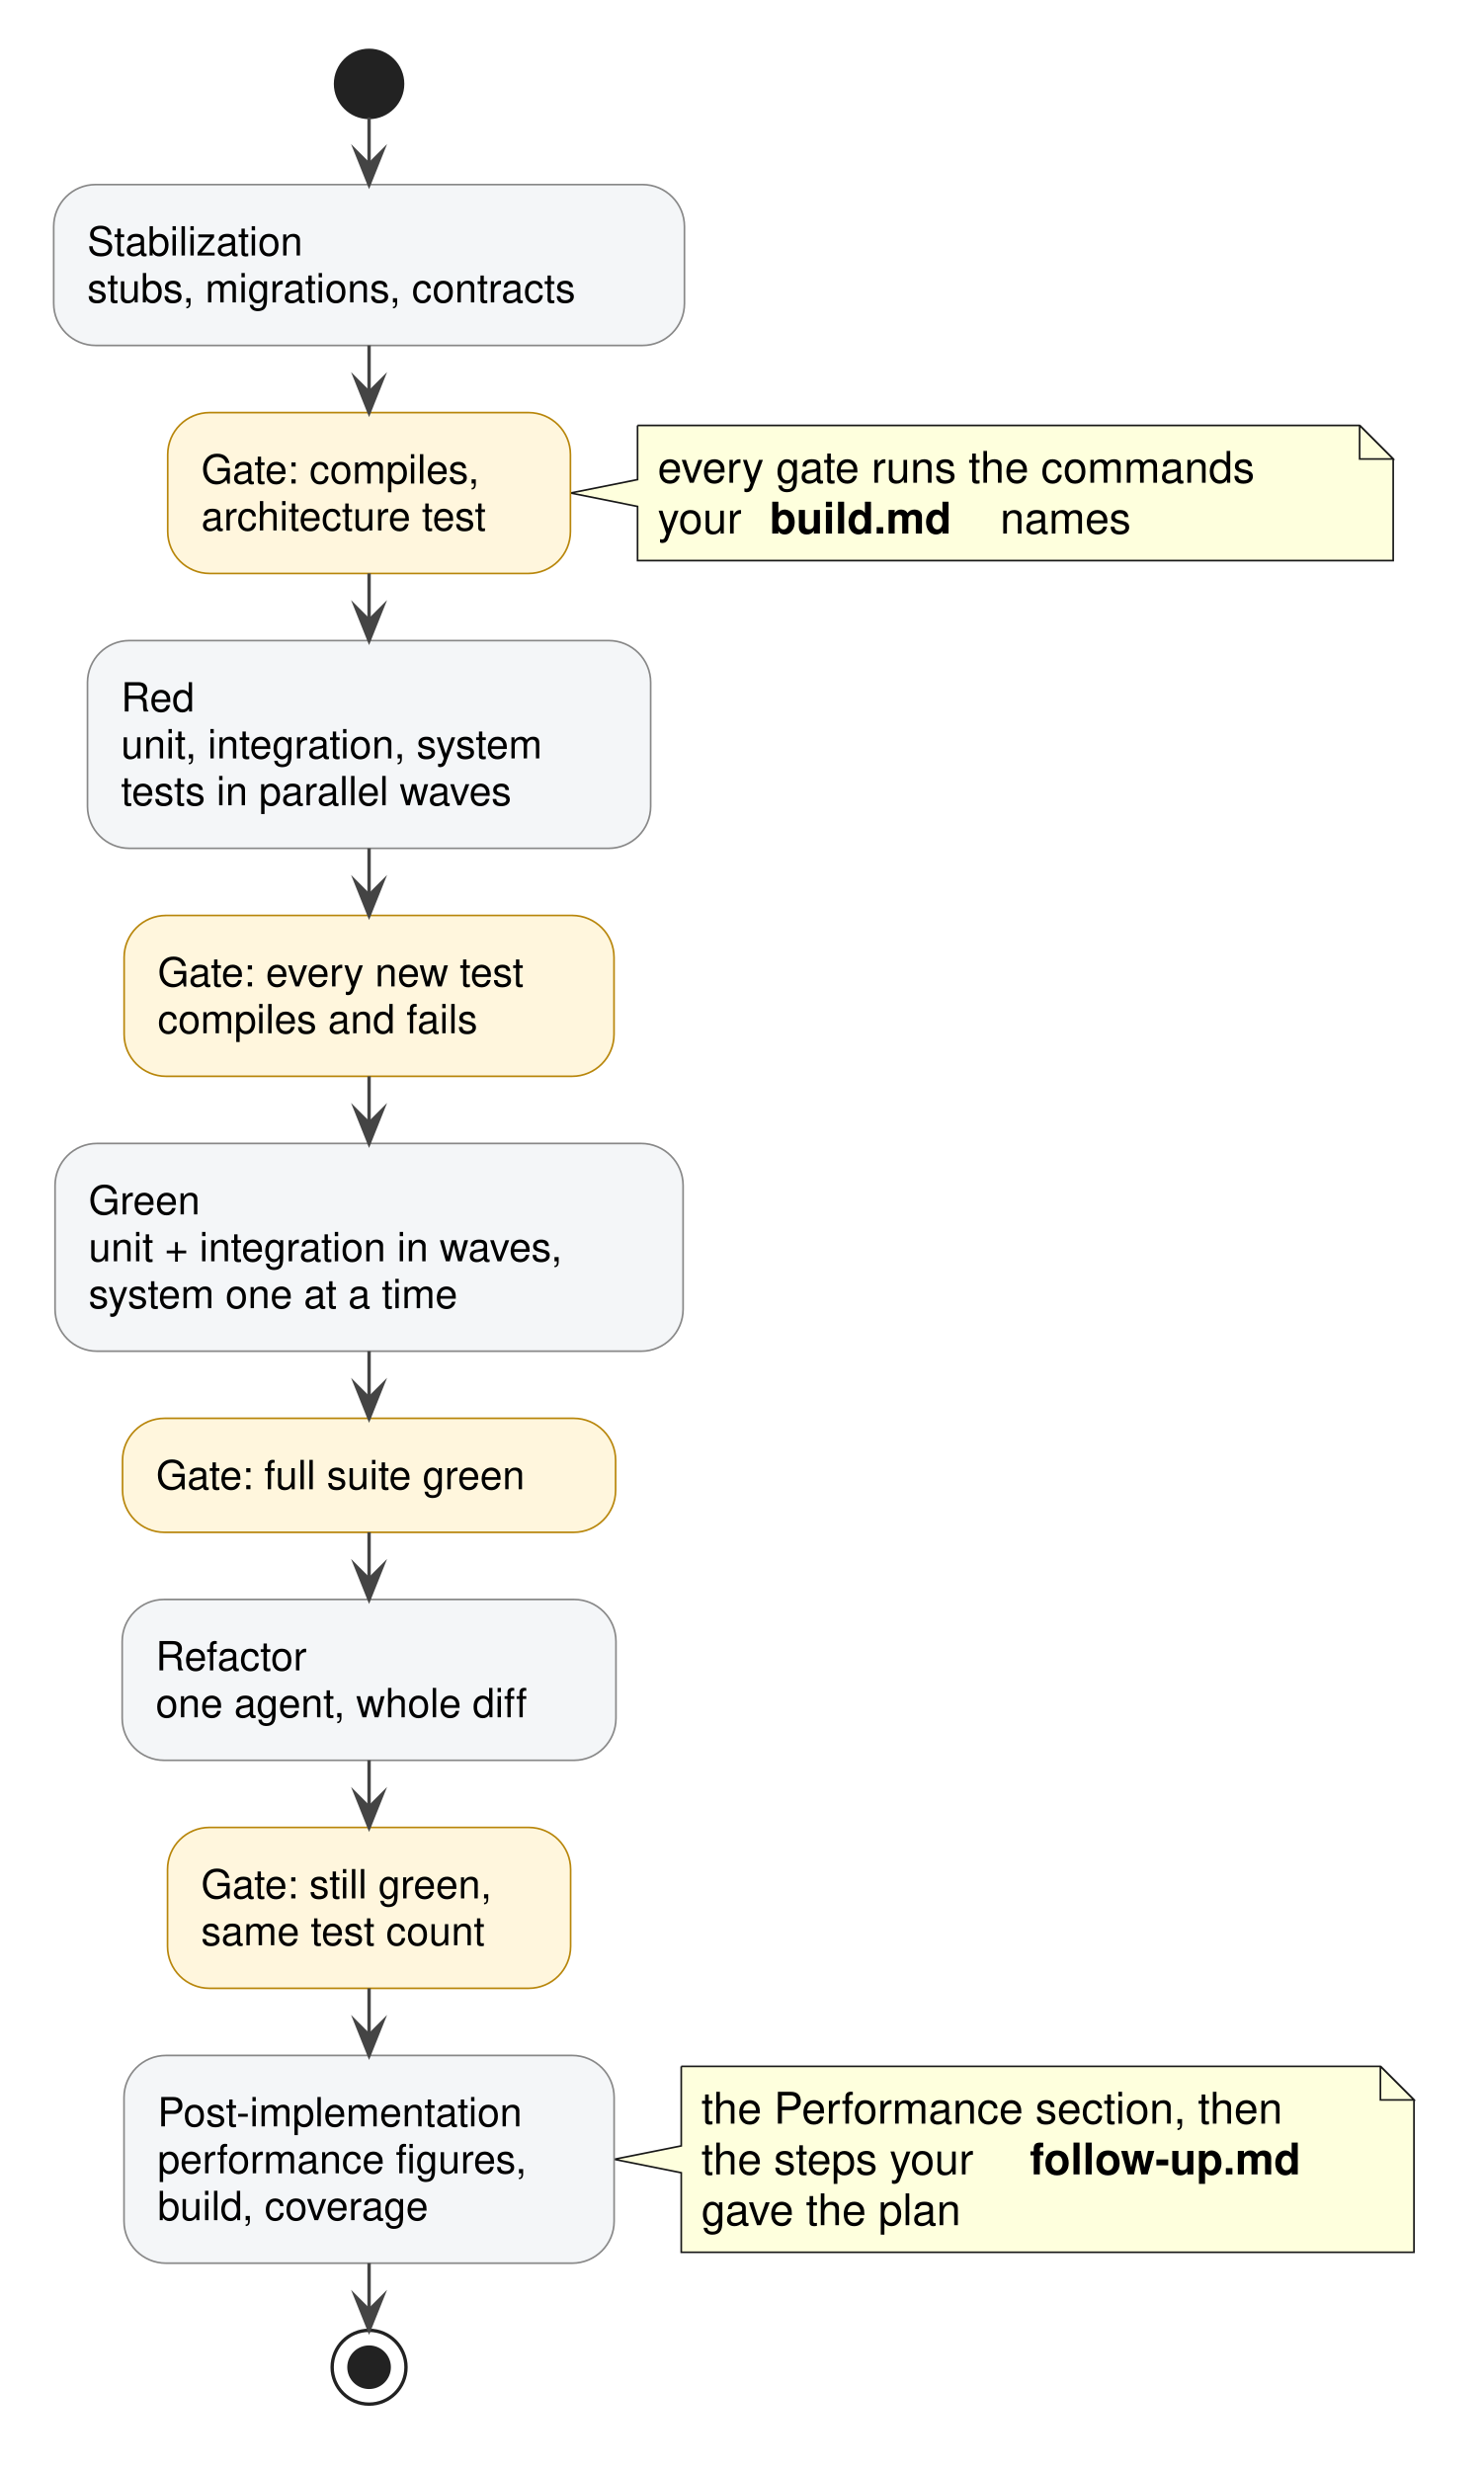
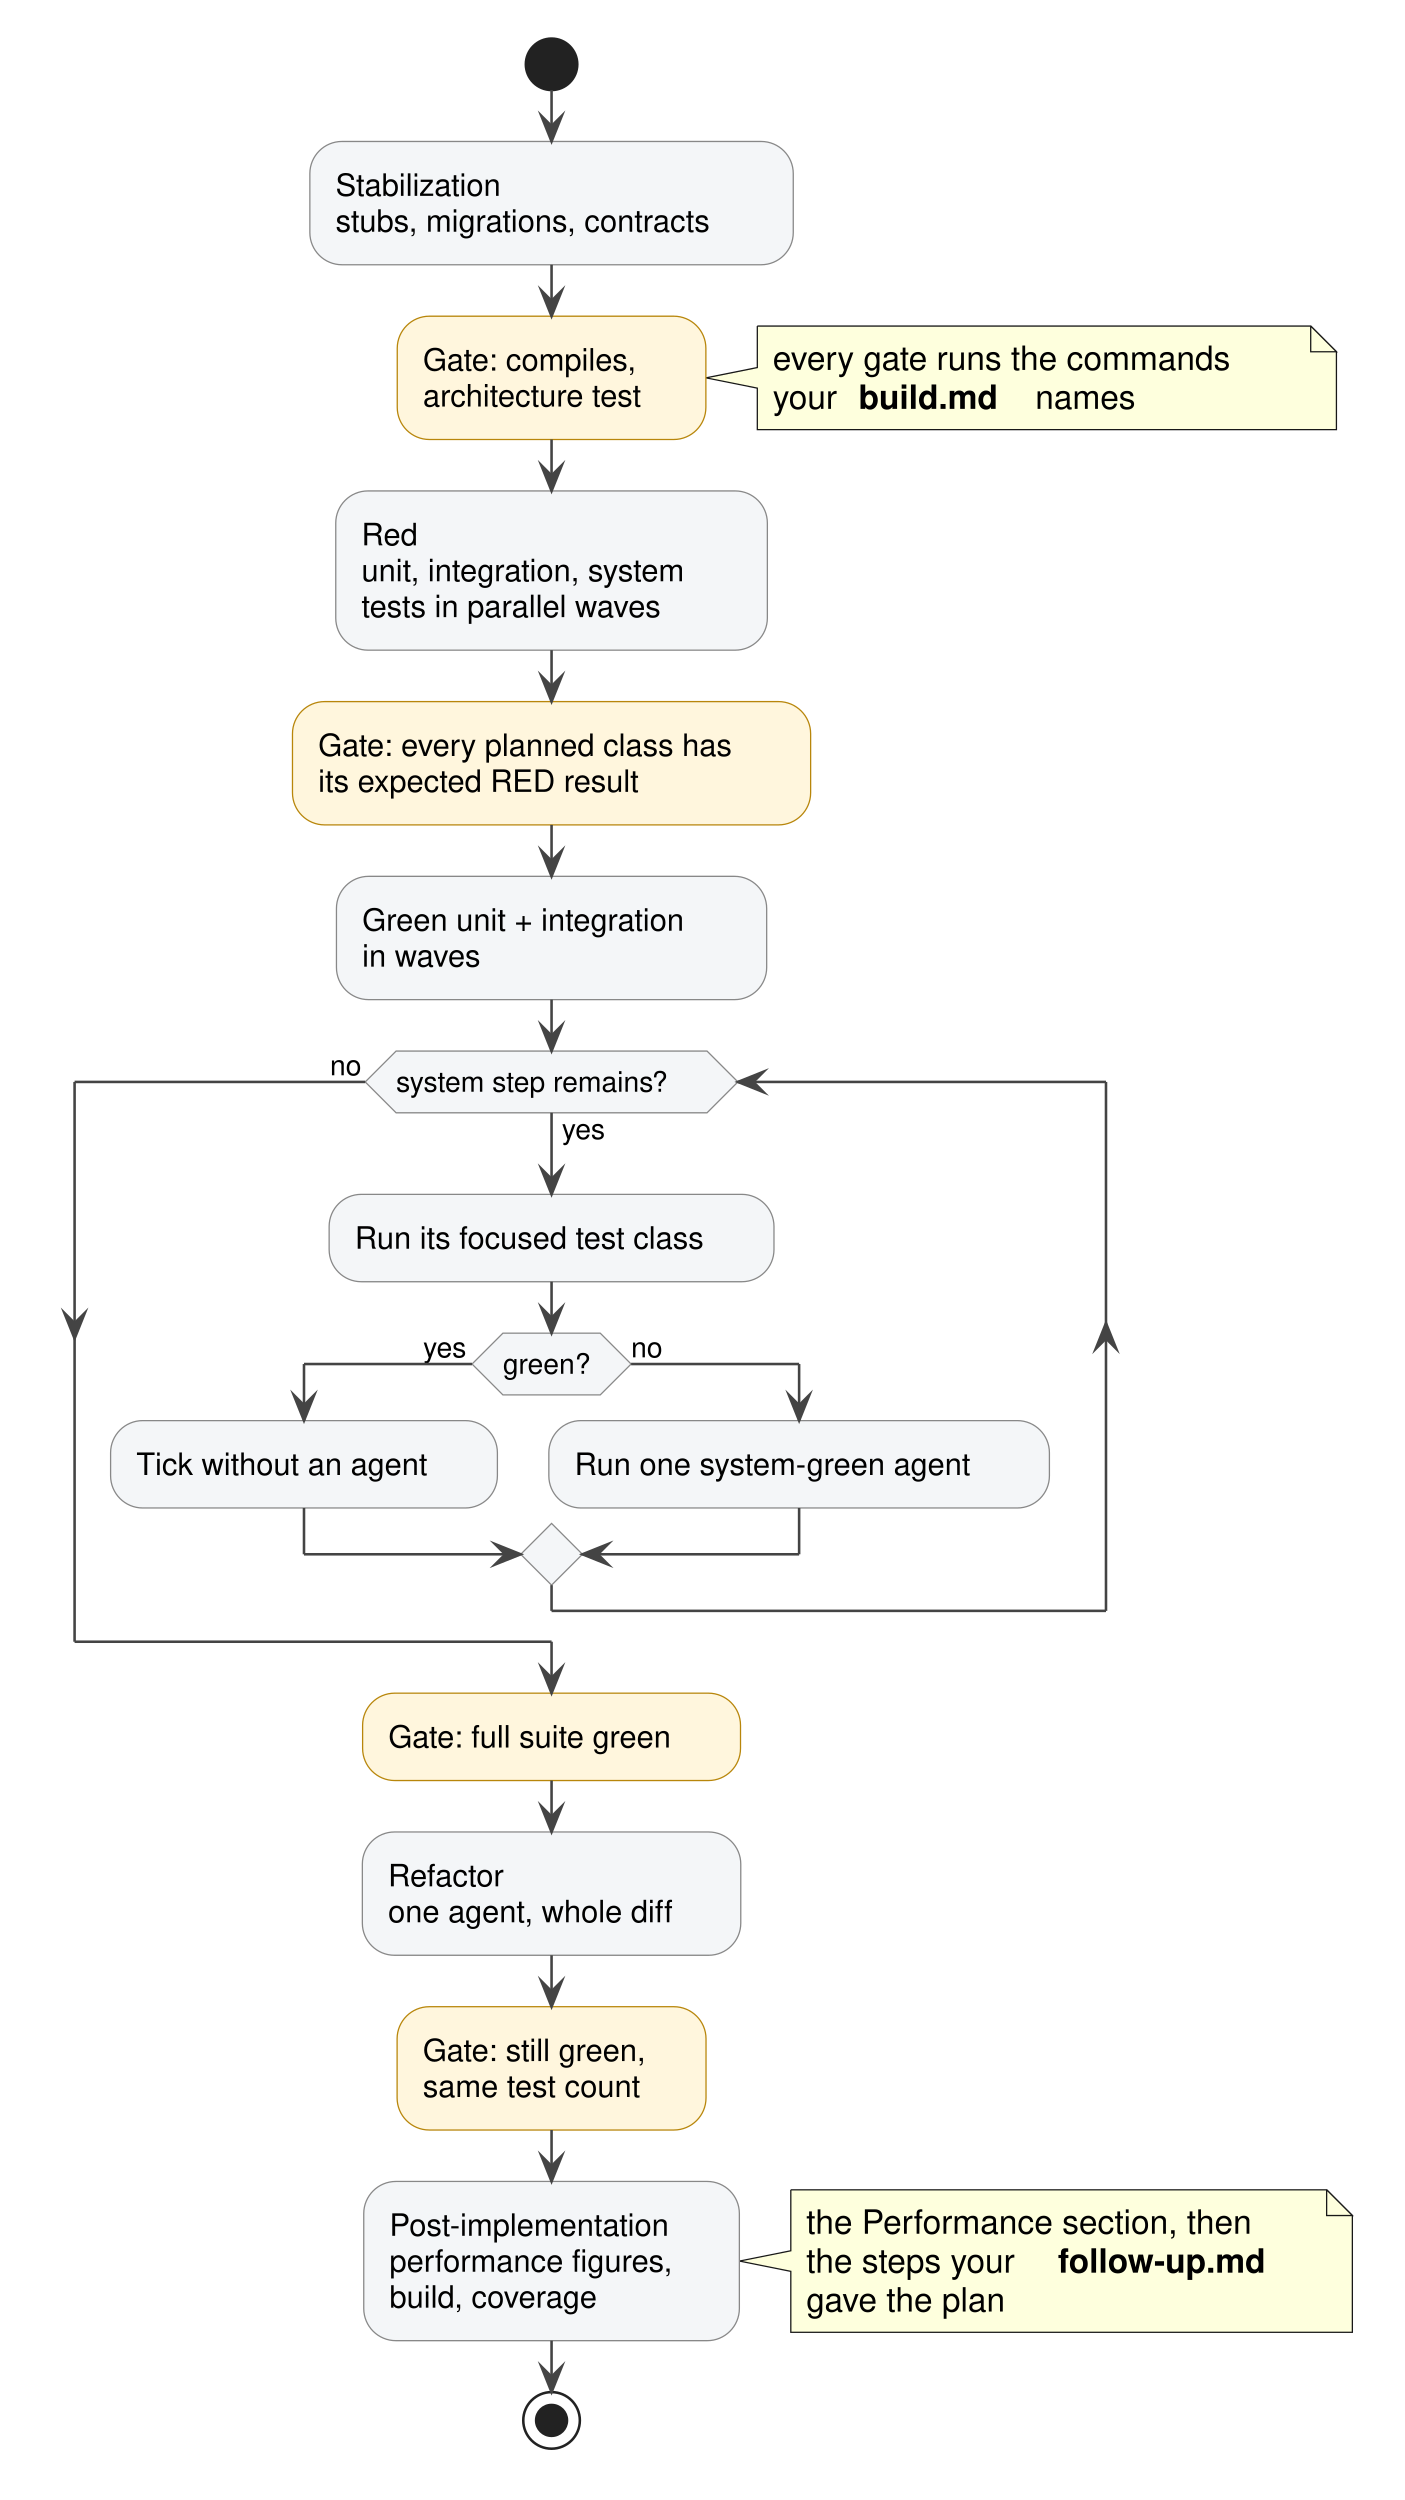
- <svg xmlns="http://www.w3.org/2000/svg" version="1.1" data-diagram-type="ACTIVITY" style="width:442px;height:736px;background:#FFFFFF;" width="442px" height="736px" viewBox="0 0 442 736" zoomAndPan="magnify" preserveAspectRatio="none" contentStyleType="text/css">
+ <svg xmlns="http://www.w3.org/2000/svg" version="1.1" data-diagram-type="ACTIVITY" style="width:546px;height:972px;background:#FFFFFF;" width="546px" height="972px" viewBox="0 0 546 972" zoomAndPan="magnify" preserveAspectRatio="none" contentStyleType="text/css">
  <defs />
  <g font-family="sans-serif" lengthAdjust="spacing">
-     <ellipse cx="109.974" cy="25" rx="10" ry="10" fill="#222" style="stroke:#222;stroke-width:1;" />
-     <rect x="16" y="55" width="187.947" height="47.938" fill="#F4F6F8" style="stroke:#888;stroke-width:0.5;" rx="12.5" ry="12.5" />
-     <text x="26" y="76.139" fill="#000" font-size="12" textLength="73.934" font-family="Helvetica">Stabilization</text>
-     <text x="26" y="90.107" fill="#000" font-size="12" textLength="167.947" font-family="Helvetica">stubs, migrations, contracts</text>
-     <path d="M189.972,126.773 L189.972,142.906 L169.972,146.906 L189.972,150.906 L189.972,167.039 A0,0 0 0 0 189.972,167.039 L415.131,167.039 A0,0 0 0 0 415.131,167.039 L415.131,136.773 L405.131,126.773 L189.972,126.773 A0,0 0 0 0 189.972,126.773" style="stroke:#181818;stroke-width:0.5;" fill="#FEFFDD" />
-     <path d="M405.131,126.773 L405.131,136.773 L415.131,136.773 L405.131,126.773" style="stroke:#181818;stroke-width:0.5;" fill="#FEFFDD" />
-     <text x="195.972" y="143.84" fill="#000" font-size="13" textLength="204.16" font-family="Helvetica">every gate runs the commands</text>
-     <text x="195.972" y="158.973" fill="#000" font-size="13" textLength="29.231" font-family="Helvetica">your</text>
-     <text x="229.335" y="158.973" fill="#000" font-size="13" textLength="64.568" font-weight="700" font-family="Helvetica">build.md</text>
-     <text x="298.036" y="158.973" fill="#000" font-size="13" textLength="43.64" font-family="Helvetica">names</text>
-     <rect x="49.976" y="122.938" width="119.996" height="47.938" fill="#FFF6DD" style="stroke:#B8860B;stroke-width:0.5;" rx="12.5" ry="12.5" />
-     <text x="59.976" y="144.076" fill="#000" font-size="12" textLength="93.961" font-family="Helvetica">Gate: compiles,</text>
-     <text x="59.976" y="158.045" fill="#000" font-size="12" textLength="99.996" font-family="Helvetica">architecture test</text>
-     <rect x="26.069" y="190.875" width="167.809" height="61.906" fill="#F4F6F8" style="stroke:#888;stroke-width:0.5;" rx="12.5" ry="12.5" />
-     <text x="36.069" y="212.014" fill="#000" font-size="12" textLength="23.338" font-family="Helvetica">Red</text>
-     <text x="36.069" y="225.982" fill="#000" font-size="12" textLength="147.809" font-family="Helvetica">unit, integration, system</text>
-     <text x="36.069" y="239.951" fill="#000" font-size="12" textLength="134.227" font-family="Helvetica">tests in parallel waves</text>
-     <rect x="36.985" y="272.781" width="145.977" height="47.938" fill="#FFF6DD" style="stroke:#B8860B;stroke-width:0.5;" rx="12.5" ry="12.5" />
-     <text x="46.985" y="293.92" fill="#000" font-size="12" textLength="125.977" font-family="Helvetica">Gate: every new test</text>
-     <text x="46.985" y="307.889" fill="#000" font-size="12" textLength="108.252" font-family="Helvetica">compiles and fails</text>
-     <rect x="16.404" y="340.719" width="187.139" height="61.906" fill="#F4F6F8" style="stroke:#888;stroke-width:0.5;" rx="12.5" ry="12.5" />
-     <text x="26.404" y="361.857" fill="#000" font-size="12" textLength="36.604" font-family="Helvetica">Green</text>
-     <text x="26.404" y="375.826" fill="#000" font-size="12" textLength="167.139" font-family="Helvetica">unit + integration in waves,</text>
-     <text x="26.404" y="389.795" fill="#000" font-size="12" textLength="127.494" font-family="Helvetica">system one at a time</text>
-     <rect x="36.511" y="422.625" width="146.926" height="33.969" fill="#FFF6DD" style="stroke:#B8860B;stroke-width:0.5;" rx="12.5" ry="12.5" />
-     <text x="46.511" y="443.764" fill="#000" font-size="12" textLength="126.926" font-family="Helvetica">Gate: full suite green</text>
-     <rect x="36.408" y="476.594" width="147.131" height="47.938" fill="#F4F6F8" style="stroke:#888;stroke-width:0.5;" rx="12.5" ry="12.5" />
-     <text x="46.408" y="497.732" fill="#000" font-size="12" textLength="50.877" font-family="Helvetica">Refactor</text>
-     <text x="46.408" y="511.701" fill="#000" font-size="12" textLength="127.131" font-family="Helvetica">one agent, whole diff</text>
-     <rect x="49.92" y="544.531" width="120.107" height="47.938" fill="#FFF6DD" style="stroke:#B8860B;stroke-width:0.5;" rx="12.5" ry="12.5" />
-     <text x="59.92" y="565.67" fill="#000" font-size="12" textLength="100.107" font-family="Helvetica">Gate: still green,</text>
-     <text x="59.92" y="579.639" fill="#000" font-size="12" textLength="97.207" font-family="Helvetica">same test count</text>
-     <path d="M202.994,615.723 L202.994,639.422 L182.994,643.422 L202.994,647.422 L202.994,671.121 A0,0 0 0 0 202.994,671.121 L421.324,671.121 A0,0 0 0 0 421.324,671.121 L421.324,625.723 L411.324,615.723 L202.994,615.723 A0,0 0 0 0 202.994,615.723" style="stroke:#181818;stroke-width:0.5;" fill="#FEFFDD" />
-     <path d="M411.324,615.723 L411.324,625.723 L421.324,625.723 L411.324,615.723" style="stroke:#181818;stroke-width:0.5;" fill="#FEFFDD" />
-     <text x="208.994" y="632.79" fill="#000" font-size="13" textLength="197.33" font-family="Helvetica">the Performance section, then</text>
-     <text x="208.994" y="647.922" fill="#000" font-size="13" textLength="93.723" font-family="Helvetica">the steps your</text>
-     <text x="306.85" y="647.922" fill="#000" font-size="13" textLength="96.186" font-weight="700" font-family="Helvetica">follow-up.md</text>
-     <text x="208.994" y="663.055" fill="#000" font-size="13" textLength="89.578" font-family="Helvetica">gave the plan</text>
-     <rect x="36.953" y="612.469" width="146.041" height="61.906" fill="#F4F6F8" style="stroke:#888;stroke-width:0.5;" rx="12.5" ry="12.5" />
-     <text x="46.953" y="633.607" fill="#000" font-size="12" textLength="124.945" font-family="Helvetica">Post-implementation</text>
-     <text x="46.953" y="647.576" fill="#000" font-size="12" textLength="126.041" font-family="Helvetica">performance figures,</text>
-     <text x="46.953" y="661.545" fill="#000" font-size="12" textLength="92.848" font-family="Helvetica">build, coverage</text>
-     <ellipse cx="109.974" cy="705.375" rx="11" ry="11" fill="none" style="stroke:#222;stroke-width:1;" />
-     <ellipse cx="109.974" cy="705.375" rx="6" ry="6" fill="#222" style="stroke:#222;stroke-width:1;" />
-     <line x1="109.974" y1="35" x2="109.974" y2="55" style="stroke:#444;stroke-width:1;" />
-     <polygon points="105.974,45,109.974,55,113.974,45,109.974,49" fill="#444" style="stroke:#444;stroke-width:1;stroke-linejoin:miter;stroke-miterlimit:10;" />
-     <line x1="109.974" y1="102.938" x2="109.974" y2="122.938" style="stroke:#444;stroke-width:1;" />
-     <polygon points="105.974,112.938,109.974,122.938,113.974,112.938,109.974,116.938" fill="#444" style="stroke:#444;stroke-width:1;stroke-linejoin:miter;stroke-miterlimit:10;" />
-     <line x1="109.974" y1="170.875" x2="109.974" y2="190.875" style="stroke:#444;stroke-width:1;" />
-     <polygon points="105.974,180.875,109.974,190.875,113.974,180.875,109.974,184.875" fill="#444" style="stroke:#444;stroke-width:1;stroke-linejoin:miter;stroke-miterlimit:10;" />
-     <line x1="109.974" y1="252.781" x2="109.974" y2="272.781" style="stroke:#444;stroke-width:1;" />
-     <polygon points="105.974,262.781,109.974,272.781,113.974,262.781,109.974,266.781" fill="#444" style="stroke:#444;stroke-width:1;stroke-linejoin:miter;stroke-miterlimit:10;" />
-     <line x1="109.974" y1="320.719" x2="109.974" y2="340.719" style="stroke:#444;stroke-width:1;" />
-     <polygon points="105.974,330.719,109.974,340.719,113.974,330.719,109.974,334.719" fill="#444" style="stroke:#444;stroke-width:1;stroke-linejoin:miter;stroke-miterlimit:10;" />
-     <line x1="109.974" y1="402.625" x2="109.974" y2="422.625" style="stroke:#444;stroke-width:1;" />
-     <polygon points="105.974,412.625,109.974,422.625,113.974,412.625,109.974,416.625" fill="#444" style="stroke:#444;stroke-width:1;stroke-linejoin:miter;stroke-miterlimit:10;" />
-     <line x1="109.974" y1="456.594" x2="109.974" y2="476.594" style="stroke:#444;stroke-width:1;" />
-     <polygon points="105.974,466.594,109.974,476.594,113.974,466.594,109.974,470.594" fill="#444" style="stroke:#444;stroke-width:1;stroke-linejoin:miter;stroke-miterlimit:10;" />
-     <line x1="109.974" y1="524.531" x2="109.974" y2="544.531" style="stroke:#444;stroke-width:1;" />
-     <polygon points="105.974,534.531,109.974,544.531,113.974,534.531,109.974,538.531" fill="#444" style="stroke:#444;stroke-width:1;stroke-linejoin:miter;stroke-miterlimit:10;" />
-     <line x1="109.974" y1="592.469" x2="109.974" y2="612.469" style="stroke:#444;stroke-width:1;" />
-     <polygon points="105.974,602.469,109.974,612.469,113.974,602.469,109.974,606.469" fill="#444" style="stroke:#444;stroke-width:1;stroke-linejoin:miter;stroke-miterlimit:10;" />
-     <line x1="109.974" y1="674.375" x2="109.974" y2="694.375" style="stroke:#444;stroke-width:1;" />
-     <polygon points="105.974,684.375,109.974,694.375,113.974,684.375,109.974,688.375" fill="#444" style="stroke:#444;stroke-width:1;stroke-linejoin:miter;stroke-miterlimit:10;" />
+     <ellipse cx="214.447" cy="25" rx="10" ry="10" fill="#222" style="stroke:#222;stroke-width:1;" />
+     <rect x="120.473" y="55" width="187.947" height="47.938" fill="#F4F6F8" style="stroke:#888;stroke-width:0.5;" rx="12.5" ry="12.5" />
+     <text x="130.473" y="76.139" fill="#000" font-size="12" textLength="73.934" font-family="Helvetica">Stabilization</text>
+     <text x="130.473" y="90.107" fill="#000" font-size="12" textLength="167.947" font-family="Helvetica">stubs, migrations, contracts</text>
+     <path d="M294.445,126.773 L294.445,142.906 L274.445,146.906 L294.445,150.906 L294.445,167.039 A0,0 0 0 0 294.445,167.039 L519.604,167.039 A0,0 0 0 0 519.604,167.039 L519.604,136.773 L509.604,126.773 L294.445,126.773 A0,0 0 0 0 294.445,126.773" style="stroke:#181818;stroke-width:0.5;" fill="#FEFFDD" />
+     <path d="M509.604,126.773 L509.604,136.773 L519.604,136.773 L509.604,126.773" style="stroke:#181818;stroke-width:0.5;" fill="#FEFFDD" />
+     <text x="300.445" y="143.84" fill="#000" font-size="13" textLength="204.16" font-family="Helvetica">every gate runs the commands</text>
+     <text x="300.445" y="158.973" fill="#000" font-size="13" textLength="29.231" font-family="Helvetica">your</text>
+     <text x="333.808" y="158.973" fill="#000" font-size="13" textLength="64.568" font-weight="700" font-family="Helvetica">build.md</text>
+     <text x="402.509" y="158.973" fill="#000" font-size="13" textLength="43.64" font-family="Helvetica">names</text>
+     <rect x="154.449" y="122.938" width="119.996" height="47.938" fill="#FFF6DD" style="stroke:#B8860B;stroke-width:0.5;" rx="12.5" ry="12.5" />
+     <text x="164.449" y="144.076" fill="#000" font-size="12" textLength="93.961" font-family="Helvetica">Gate: compiles,</text>
+     <text x="164.449" y="158.045" fill="#000" font-size="12" textLength="99.996" font-family="Helvetica">architecture test</text>
+     <rect x="130.542" y="190.875" width="167.809" height="61.906" fill="#F4F6F8" style="stroke:#888;stroke-width:0.5;" rx="12.5" ry="12.5" />
+     <text x="140.542" y="212.014" fill="#000" font-size="12" textLength="23.338" font-family="Helvetica">Red</text>
+     <text x="140.542" y="225.982" fill="#000" font-size="12" textLength="147.809" font-family="Helvetica">unit, integration, system</text>
+     <text x="140.542" y="239.951" fill="#000" font-size="12" textLength="134.227" font-family="Helvetica">tests in parallel waves</text>
+     <rect x="113.717" y="272.781" width="201.459" height="47.938" fill="#FFF6DD" style="stroke:#B8860B;stroke-width:0.5;" rx="12.5" ry="12.5" />
+     <text x="123.717" y="293.92" fill="#000" font-size="12" textLength="181.459" font-family="Helvetica">Gate: every planned class has</text>
+     <text x="123.717" y="307.889" fill="#000" font-size="12" textLength="140.895" font-family="Helvetica">its expected RED result</text>
+     <rect x="130.812" y="340.719" width="167.27" height="47.938" fill="#F4F6F8" style="stroke:#888;stroke-width:0.5;" rx="12.5" ry="12.5" />
+     <text x="140.812" y="361.857" fill="#000" font-size="12" textLength="147.27" font-family="Helvetica">Green unit + integration</text>
+     <text x="140.812" y="375.826" fill="#000" font-size="12" textLength="52.658" font-family="Helvetica">in waves</text>
+     <rect x="127.97" y="464.367" width="172.953" height="33.969" fill="#F4F6F8" style="stroke:#888;stroke-width:0.5;" rx="12.5" ry="12.5" />
+     <text x="137.97" y="485.505" fill="#000" font-size="12" textLength="152.953" font-family="Helvetica">Run its focused test class</text>
+     <polygon points="195.522,518.335,233.372,518.335,245.372,530.335,233.372,542.335,195.522,542.335,183.522,530.335,195.522,518.335" fill="#F4F6F8" style="stroke:#888;stroke-width:0.5;stroke-linejoin:miter;stroke-miterlimit:10;" />
+     <text x="195.522" y="534.144" fill="#000" font-size="11" textLength="37.85" font-family="Helvetica">green?</text>
+     <text x="164.513" y="527.741" fill="#000" font-size="11" textLength="19.008" font-family="Helvetica">yes</text>
+     <text x="245.372" y="527.741" fill="#000" font-size="11" textLength="13.702" font-family="Helvetica">no</text>
+     <rect x="43" y="552.335" width="150.389" height="33.969" fill="#F4F6F8" style="stroke:#888;stroke-width:0.5;" rx="12.5" ry="12.5" />
+     <text x="53" y="573.474" fill="#000" font-size="12" textLength="130.389" font-family="Helvetica">Tick without an agent</text>
+     <rect x="213.389" y="552.335" width="194.621" height="33.969" fill="#F4F6F8" style="stroke:#888;stroke-width:0.5;" rx="12.5" ry="12.5" />
+     <text x="223.389" y="573.474" fill="#000" font-size="12" textLength="174.621" font-family="Helvetica">Run one system-green agent</text>
+     <polygon points="214.447,592.304,226.447,604.304,214.447,616.304,202.447,604.304,214.447,592.304" fill="#F4F6F8" style="stroke:#888;stroke-width:0.5;stroke-linejoin:miter;stroke-miterlimit:10;" />
+     <polygon points="153.998,408.656,274.896,408.656,286.896,420.656,274.896,432.656,153.998,432.656,141.998,420.656,153.998,408.656" fill="#F4F6F8" style="stroke:#888;stroke-width:0.5;stroke-linejoin:miter;stroke-miterlimit:10;" />
+     <text x="218.447" y="442.867" fill="#000" font-size="11" textLength="19.008" font-family="Helvetica">yes</text>
+     <text x="153.998" y="424.464" fill="#000" font-size="11" textLength="120.898" font-family="Helvetica">system step remains?</text>
+     <text x="128.296" y="418.062" fill="#000" font-size="11" textLength="13.702" font-family="Helvetica">no</text>
+     <rect x="140.984" y="658.304" width="146.926" height="33.969" fill="#FFF6DD" style="stroke:#B8860B;stroke-width:0.5;" rx="12.5" ry="12.5" />
+     <text x="150.984" y="679.443" fill="#000" font-size="12" textLength="126.926" font-family="Helvetica">Gate: full suite green</text>
+     <rect x="140.881" y="712.273" width="147.131" height="47.938" fill="#F4F6F8" style="stroke:#888;stroke-width:0.5;" rx="12.5" ry="12.5" />
+     <text x="150.881" y="733.412" fill="#000" font-size="12" textLength="50.877" font-family="Helvetica">Refactor</text>
+     <text x="150.881" y="747.38" fill="#000" font-size="12" textLength="127.131" font-family="Helvetica">one agent, whole diff</text>
+     <rect x="154.393" y="780.21" width="120.107" height="47.938" fill="#FFF6DD" style="stroke:#B8860B;stroke-width:0.5;" rx="12.5" ry="12.5" />
+     <text x="164.393" y="801.349" fill="#000" font-size="12" textLength="100.107" font-family="Helvetica">Gate: still green,</text>
+     <text x="164.393" y="815.318" fill="#000" font-size="12" textLength="97.207" font-family="Helvetica">same test count</text>
+     <path d="M307.467,851.402 L307.467,875.101 L287.467,879.101 L307.467,883.101 L307.467,906.8 A0,0 0 0 0 307.467,906.8 L525.797,906.8 A0,0 0 0 0 525.797,906.8 L525.797,861.402 L515.797,851.402 L307.467,851.402 A0,0 0 0 0 307.467,851.402" style="stroke:#181818;stroke-width:0.5;" fill="#FEFFDD" />
+     <path d="M515.797,851.402 L515.797,861.402 L525.797,861.402 L515.797,851.402" style="stroke:#181818;stroke-width:0.5;" fill="#FEFFDD" />
+     <text x="313.467" y="868.469" fill="#000" font-size="13" textLength="197.33" font-family="Helvetica">the Performance section, then</text>
+     <text x="313.467" y="883.602" fill="#000" font-size="13" textLength="93.723" font-family="Helvetica">the steps your</text>
+     <text x="411.323" y="883.602" fill="#000" font-size="13" textLength="96.186" font-weight="700" font-family="Helvetica">follow-up.md</text>
+     <text x="313.467" y="898.734" fill="#000" font-size="13" textLength="89.578" font-family="Helvetica">gave the plan</text>
+     <rect x="141.426" y="848.148" width="146.041" height="61.906" fill="#F4F6F8" style="stroke:#888;stroke-width:0.5;" rx="12.5" ry="12.5" />
+     <text x="151.426" y="869.287" fill="#000" font-size="12" textLength="124.945" font-family="Helvetica">Post-implementation</text>
+     <text x="151.426" y="883.255" fill="#000" font-size="12" textLength="126.041" font-family="Helvetica">performance figures,</text>
+     <text x="151.426" y="897.224" fill="#000" font-size="12" textLength="92.848" font-family="Helvetica">build, coverage</text>
+     <ellipse cx="214.447" cy="941.054" rx="11" ry="11" fill="none" style="stroke:#222;stroke-width:1;" />
+     <ellipse cx="214.447" cy="941.054" rx="6" ry="6" fill="#222" style="stroke:#222;stroke-width:1;" />
+     <line x1="214.447" y1="35" x2="214.447" y2="55" style="stroke:#444;stroke-width:1;" />
+     <polygon points="210.447,45,214.447,55,218.447,45,214.447,49" fill="#444" style="stroke:#444;stroke-width:1;stroke-linejoin:miter;stroke-miterlimit:10;" />
+     <line x1="214.447" y1="102.938" x2="214.447" y2="122.938" style="stroke:#444;stroke-width:1;" />
+     <polygon points="210.447,112.938,214.447,122.938,218.447,112.938,214.447,116.938" fill="#444" style="stroke:#444;stroke-width:1;stroke-linejoin:miter;stroke-miterlimit:10;" />
+     <line x1="214.447" y1="170.875" x2="214.447" y2="190.875" style="stroke:#444;stroke-width:1;" />
+     <polygon points="210.447,180.875,214.447,190.875,218.447,180.875,214.447,184.875" fill="#444" style="stroke:#444;stroke-width:1;stroke-linejoin:miter;stroke-miterlimit:10;" />
+     <line x1="214.447" y1="252.781" x2="214.447" y2="272.781" style="stroke:#444;stroke-width:1;" />
+     <polygon points="210.447,262.781,214.447,272.781,218.447,262.781,214.447,266.781" fill="#444" style="stroke:#444;stroke-width:1;stroke-linejoin:miter;stroke-miterlimit:10;" />
+     <line x1="214.447" y1="320.719" x2="214.447" y2="340.719" style="stroke:#444;stroke-width:1;" />
+     <polygon points="210.447,330.719,214.447,340.719,218.447,330.719,214.447,334.719" fill="#444" style="stroke:#444;stroke-width:1;stroke-linejoin:miter;stroke-miterlimit:10;" />
+     <line x1="183.522" y1="530.335" x2="118.194" y2="530.335" style="stroke:#444;stroke-width:1;" />
+     <line x1="118.194" y1="530.335" x2="118.194" y2="552.335" style="stroke:#444;stroke-width:1;" />
+     <polygon points="114.194,542.335,118.194,552.335,122.194,542.335,118.194,546.335" fill="#444" style="stroke:#444;stroke-width:1;stroke-linejoin:miter;stroke-miterlimit:10;" />
+     <line x1="245.372" y1="530.335" x2="310.699" y2="530.335" style="stroke:#444;stroke-width:1;" />
+     <line x1="310.699" y1="530.335" x2="310.699" y2="552.335" style="stroke:#444;stroke-width:1;" />
+     <polygon points="306.699,542.335,310.699,552.335,314.699,542.335,310.699,546.335" fill="#444" style="stroke:#444;stroke-width:1;stroke-linejoin:miter;stroke-miterlimit:10;" />
+     <line x1="118.194" y1="586.304" x2="118.194" y2="604.304" style="stroke:#444;stroke-width:1;" />
+     <line x1="118.194" y1="604.304" x2="202.447" y2="604.304" style="stroke:#444;stroke-width:1;" />
+     <polygon points="192.447,600.304,202.447,604.304,192.447,608.304,196.447,604.304" fill="#444" style="stroke:#444;stroke-width:1;stroke-linejoin:miter;stroke-miterlimit:10;" />
+     <line x1="310.699" y1="586.304" x2="310.699" y2="604.304" style="stroke:#444;stroke-width:1;" />
+     <line x1="310.699" y1="604.304" x2="226.447" y2="604.304" style="stroke:#444;stroke-width:1;" />
+     <polygon points="236.447,600.304,226.447,604.304,236.447,608.304,232.447,604.304" fill="#444" style="stroke:#444;stroke-width:1;stroke-linejoin:miter;stroke-miterlimit:10;" />
+     <line x1="214.447" y1="498.335" x2="214.447" y2="518.335" style="stroke:#444;stroke-width:1;" />
+     <polygon points="210.447,508.335,214.447,518.335,218.447,508.335,214.447,512.335" fill="#444" style="stroke:#444;stroke-width:1;stroke-linejoin:miter;stroke-miterlimit:10;" />
+     <line x1="214.447" y1="432.656" x2="214.447" y2="464.367" style="stroke:#444;stroke-width:1;" />
+     <polygon points="210.447,454.367,214.447,464.367,218.447,454.367,214.447,458.367" fill="#444" style="stroke:#444;stroke-width:1;stroke-linejoin:miter;stroke-miterlimit:10;" />
+     <line x1="214.447" y1="616.304" x2="214.447" y2="626.304" style="stroke:#444;stroke-width:1;" />
+     <line x1="214.447" y1="626.304" x2="430.01" y2="626.304" style="stroke:#444;stroke-width:1;" />
+     <polygon points="426.01,524.433,430.01,514.433,434.01,524.433,430.01,520.433" fill="#444" style="stroke:#444;stroke-width:1;stroke-linejoin:miter;stroke-miterlimit:10;" />
+     <line x1="430.01" y1="420.656" x2="430.01" y2="626.304" style="stroke:#444;stroke-width:1;" />
+     <line x1="430.01" y1="420.656" x2="286.896" y2="420.656" style="stroke:#444;stroke-width:1;" />
+     <polygon points="296.896,416.656,286.896,420.656,296.896,424.656,292.896,420.656" fill="#444" style="stroke:#444;stroke-width:1;stroke-linejoin:miter;stroke-miterlimit:10;" />
+     <line x1="141.998" y1="420.656" x2="29" y2="420.656" style="stroke:#444;stroke-width:1;" />
+     <polygon points="25,510.433,29,520.433,33,510.433,29,514.433" fill="#444" style="stroke:#444;stroke-width:1;stroke-linejoin:miter;stroke-miterlimit:10;" />
+     <line x1="29" y1="420.656" x2="29" y2="638.304" style="stroke:#444;stroke-width:1;" />
+     <line x1="29" y1="638.304" x2="214.447" y2="638.304" style="stroke:#444;stroke-width:1;" />
+     <line x1="214.447" y1="638.304" x2="214.447" y2="658.304" style="stroke:#444;stroke-width:1;" />
+     <polygon points="210.447,648.304,214.447,658.304,218.447,648.304,214.447,652.304" fill="#444" style="stroke:#444;stroke-width:1;stroke-linejoin:miter;stroke-miterlimit:10;" />
+     <line x1="214.447" y1="388.656" x2="214.447" y2="408.656" style="stroke:#444;stroke-width:1;" />
+     <polygon points="210.447,398.656,214.447,408.656,218.447,398.656,214.447,402.656" fill="#444" style="stroke:#444;stroke-width:1;stroke-linejoin:miter;stroke-miterlimit:10;" />
+     <line x1="214.447" y1="692.273" x2="214.447" y2="712.273" style="stroke:#444;stroke-width:1;" />
+     <polygon points="210.447,702.273,214.447,712.273,218.447,702.273,214.447,706.273" fill="#444" style="stroke:#444;stroke-width:1;stroke-linejoin:miter;stroke-miterlimit:10;" />
+     <line x1="214.447" y1="760.21" x2="214.447" y2="780.21" style="stroke:#444;stroke-width:1;" />
+     <polygon points="210.447,770.21,214.447,780.21,218.447,770.21,214.447,774.21" fill="#444" style="stroke:#444;stroke-width:1;stroke-linejoin:miter;stroke-miterlimit:10;" />
+     <line x1="214.447" y1="828.148" x2="214.447" y2="848.148" style="stroke:#444;stroke-width:1;" />
+     <polygon points="210.447,838.148,214.447,848.148,218.447,838.148,214.447,842.148" fill="#444" style="stroke:#444;stroke-width:1;stroke-linejoin:miter;stroke-miterlimit:10;" />
+     <line x1="214.447" y1="910.054" x2="214.447" y2="930.054" style="stroke:#444;stroke-width:1;" />
+     <polygon points="210.447,920.054,214.447,930.054,218.447,920.054,214.447,924.054" fill="#444" style="stroke:#444;stroke-width:1;stroke-linejoin:miter;stroke-miterlimit:10;" />
  </g>
</svg>
